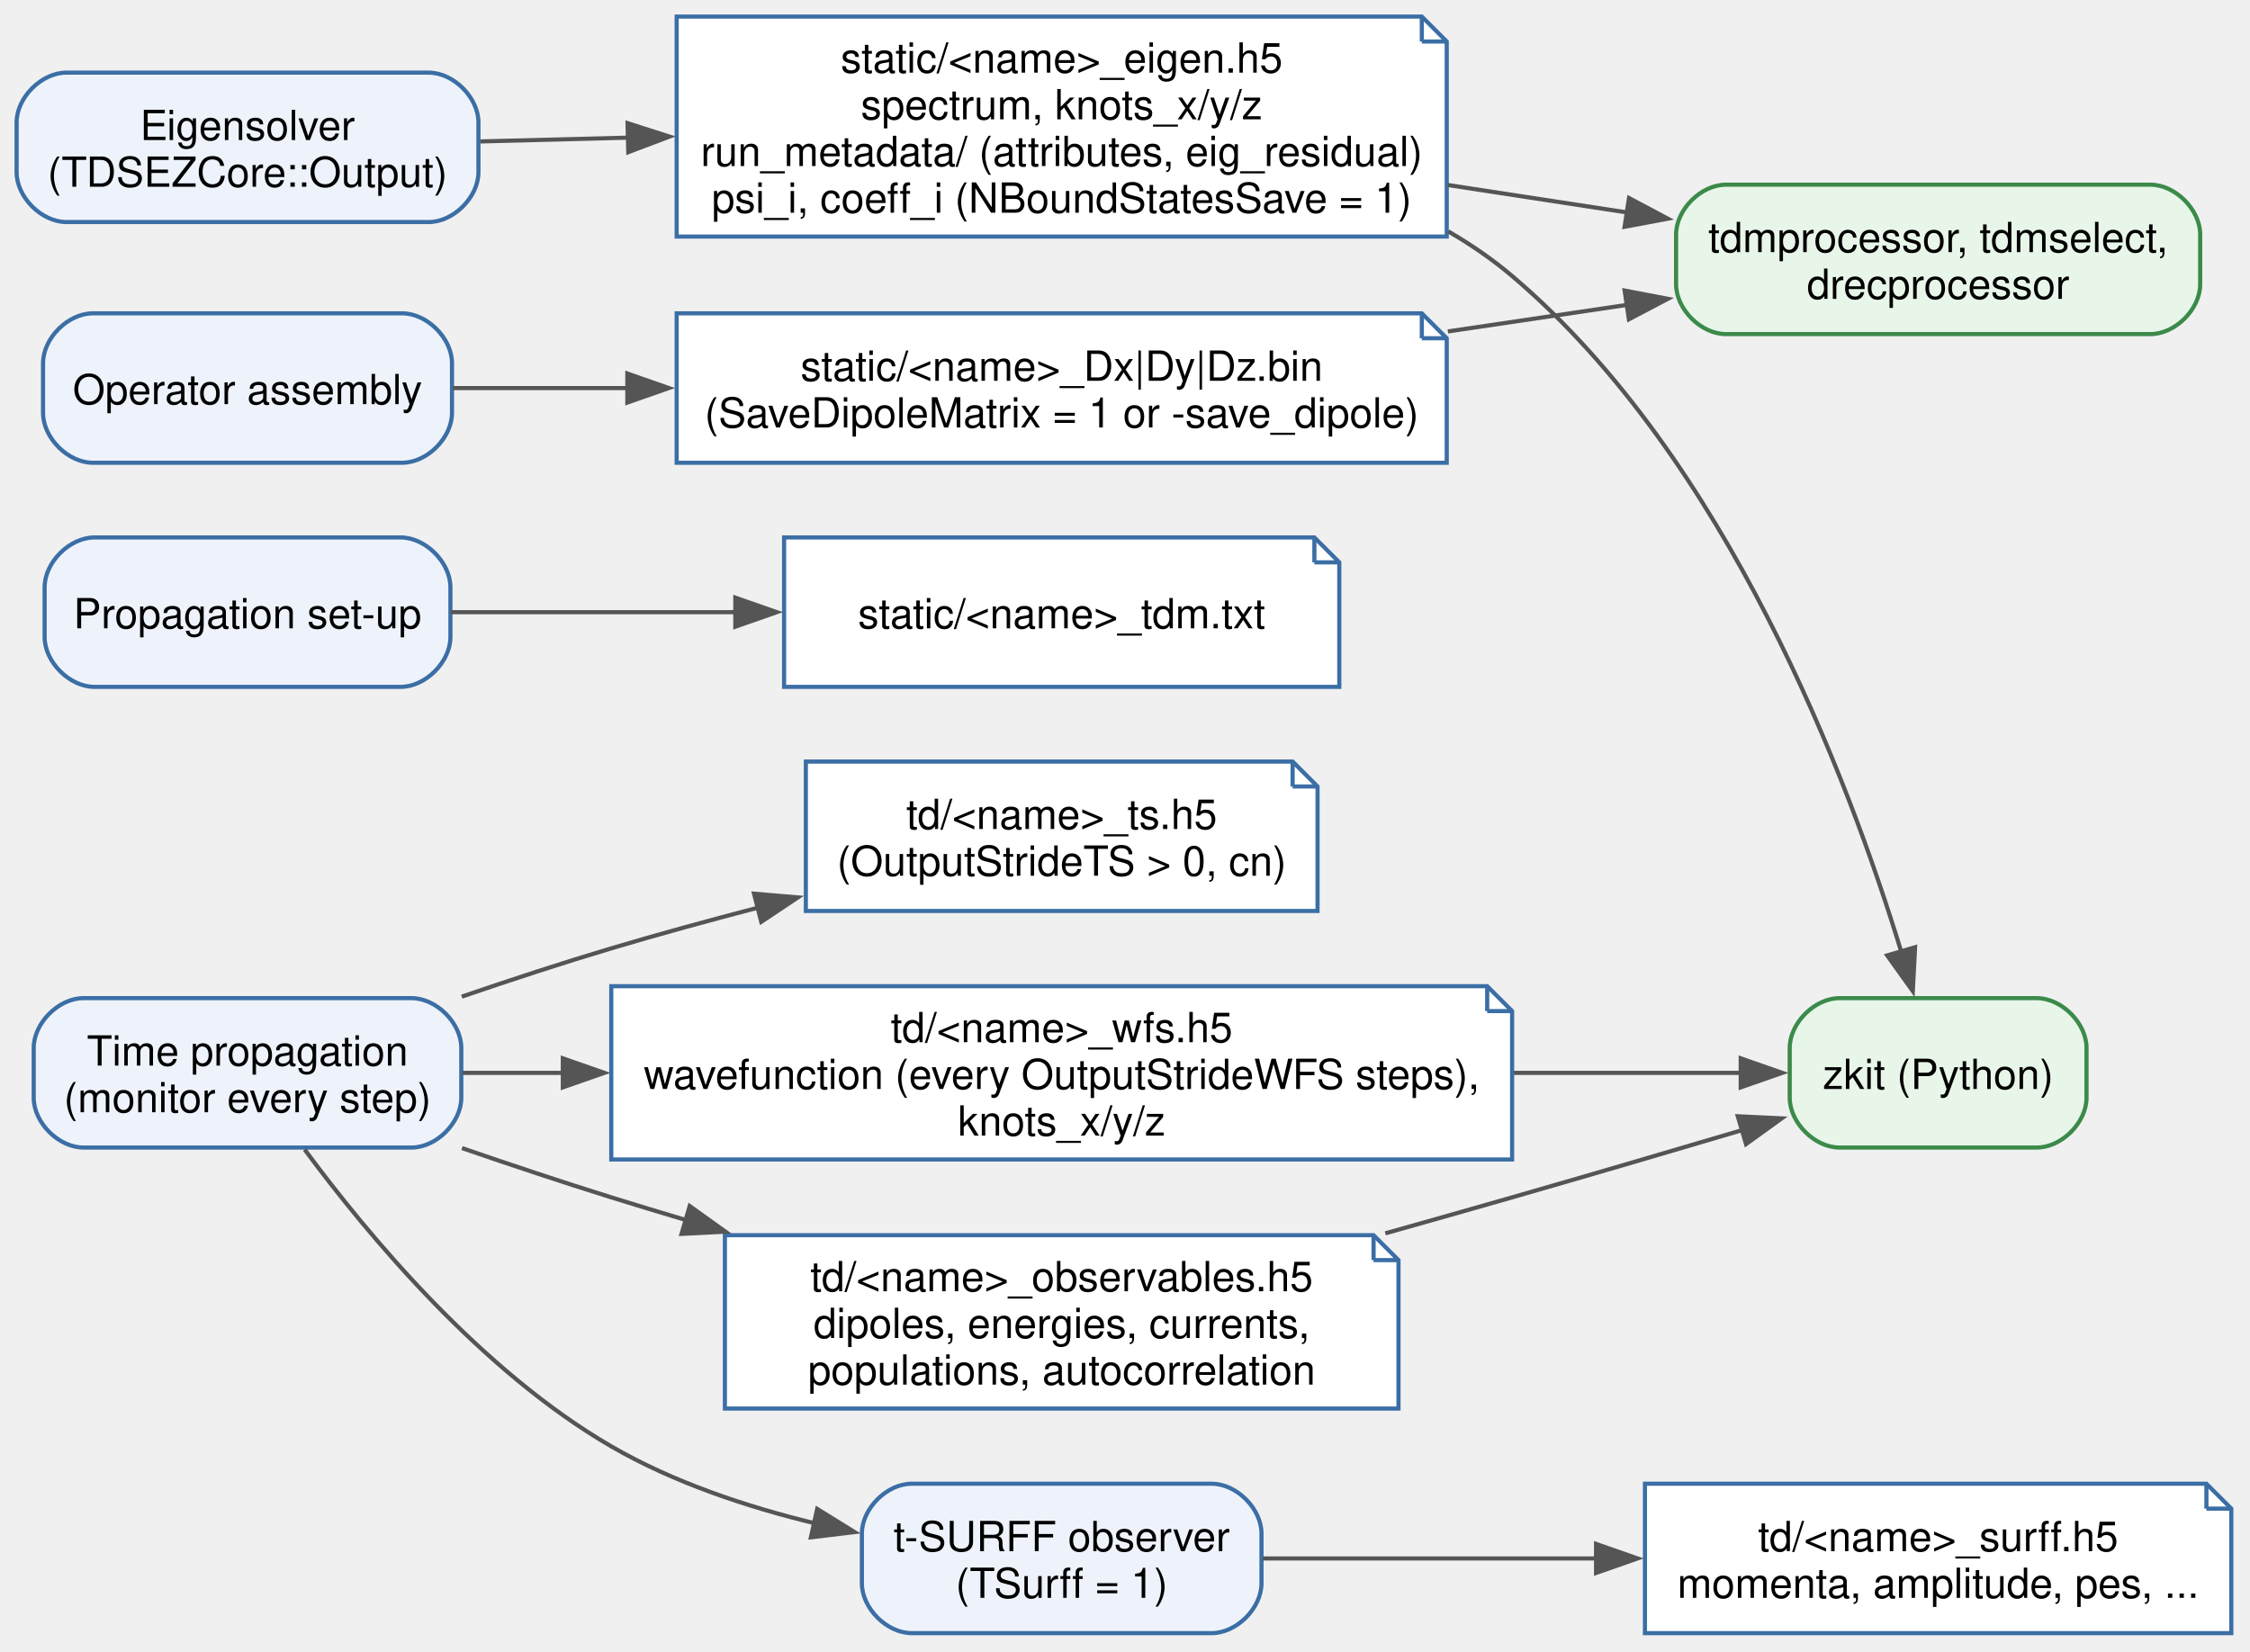
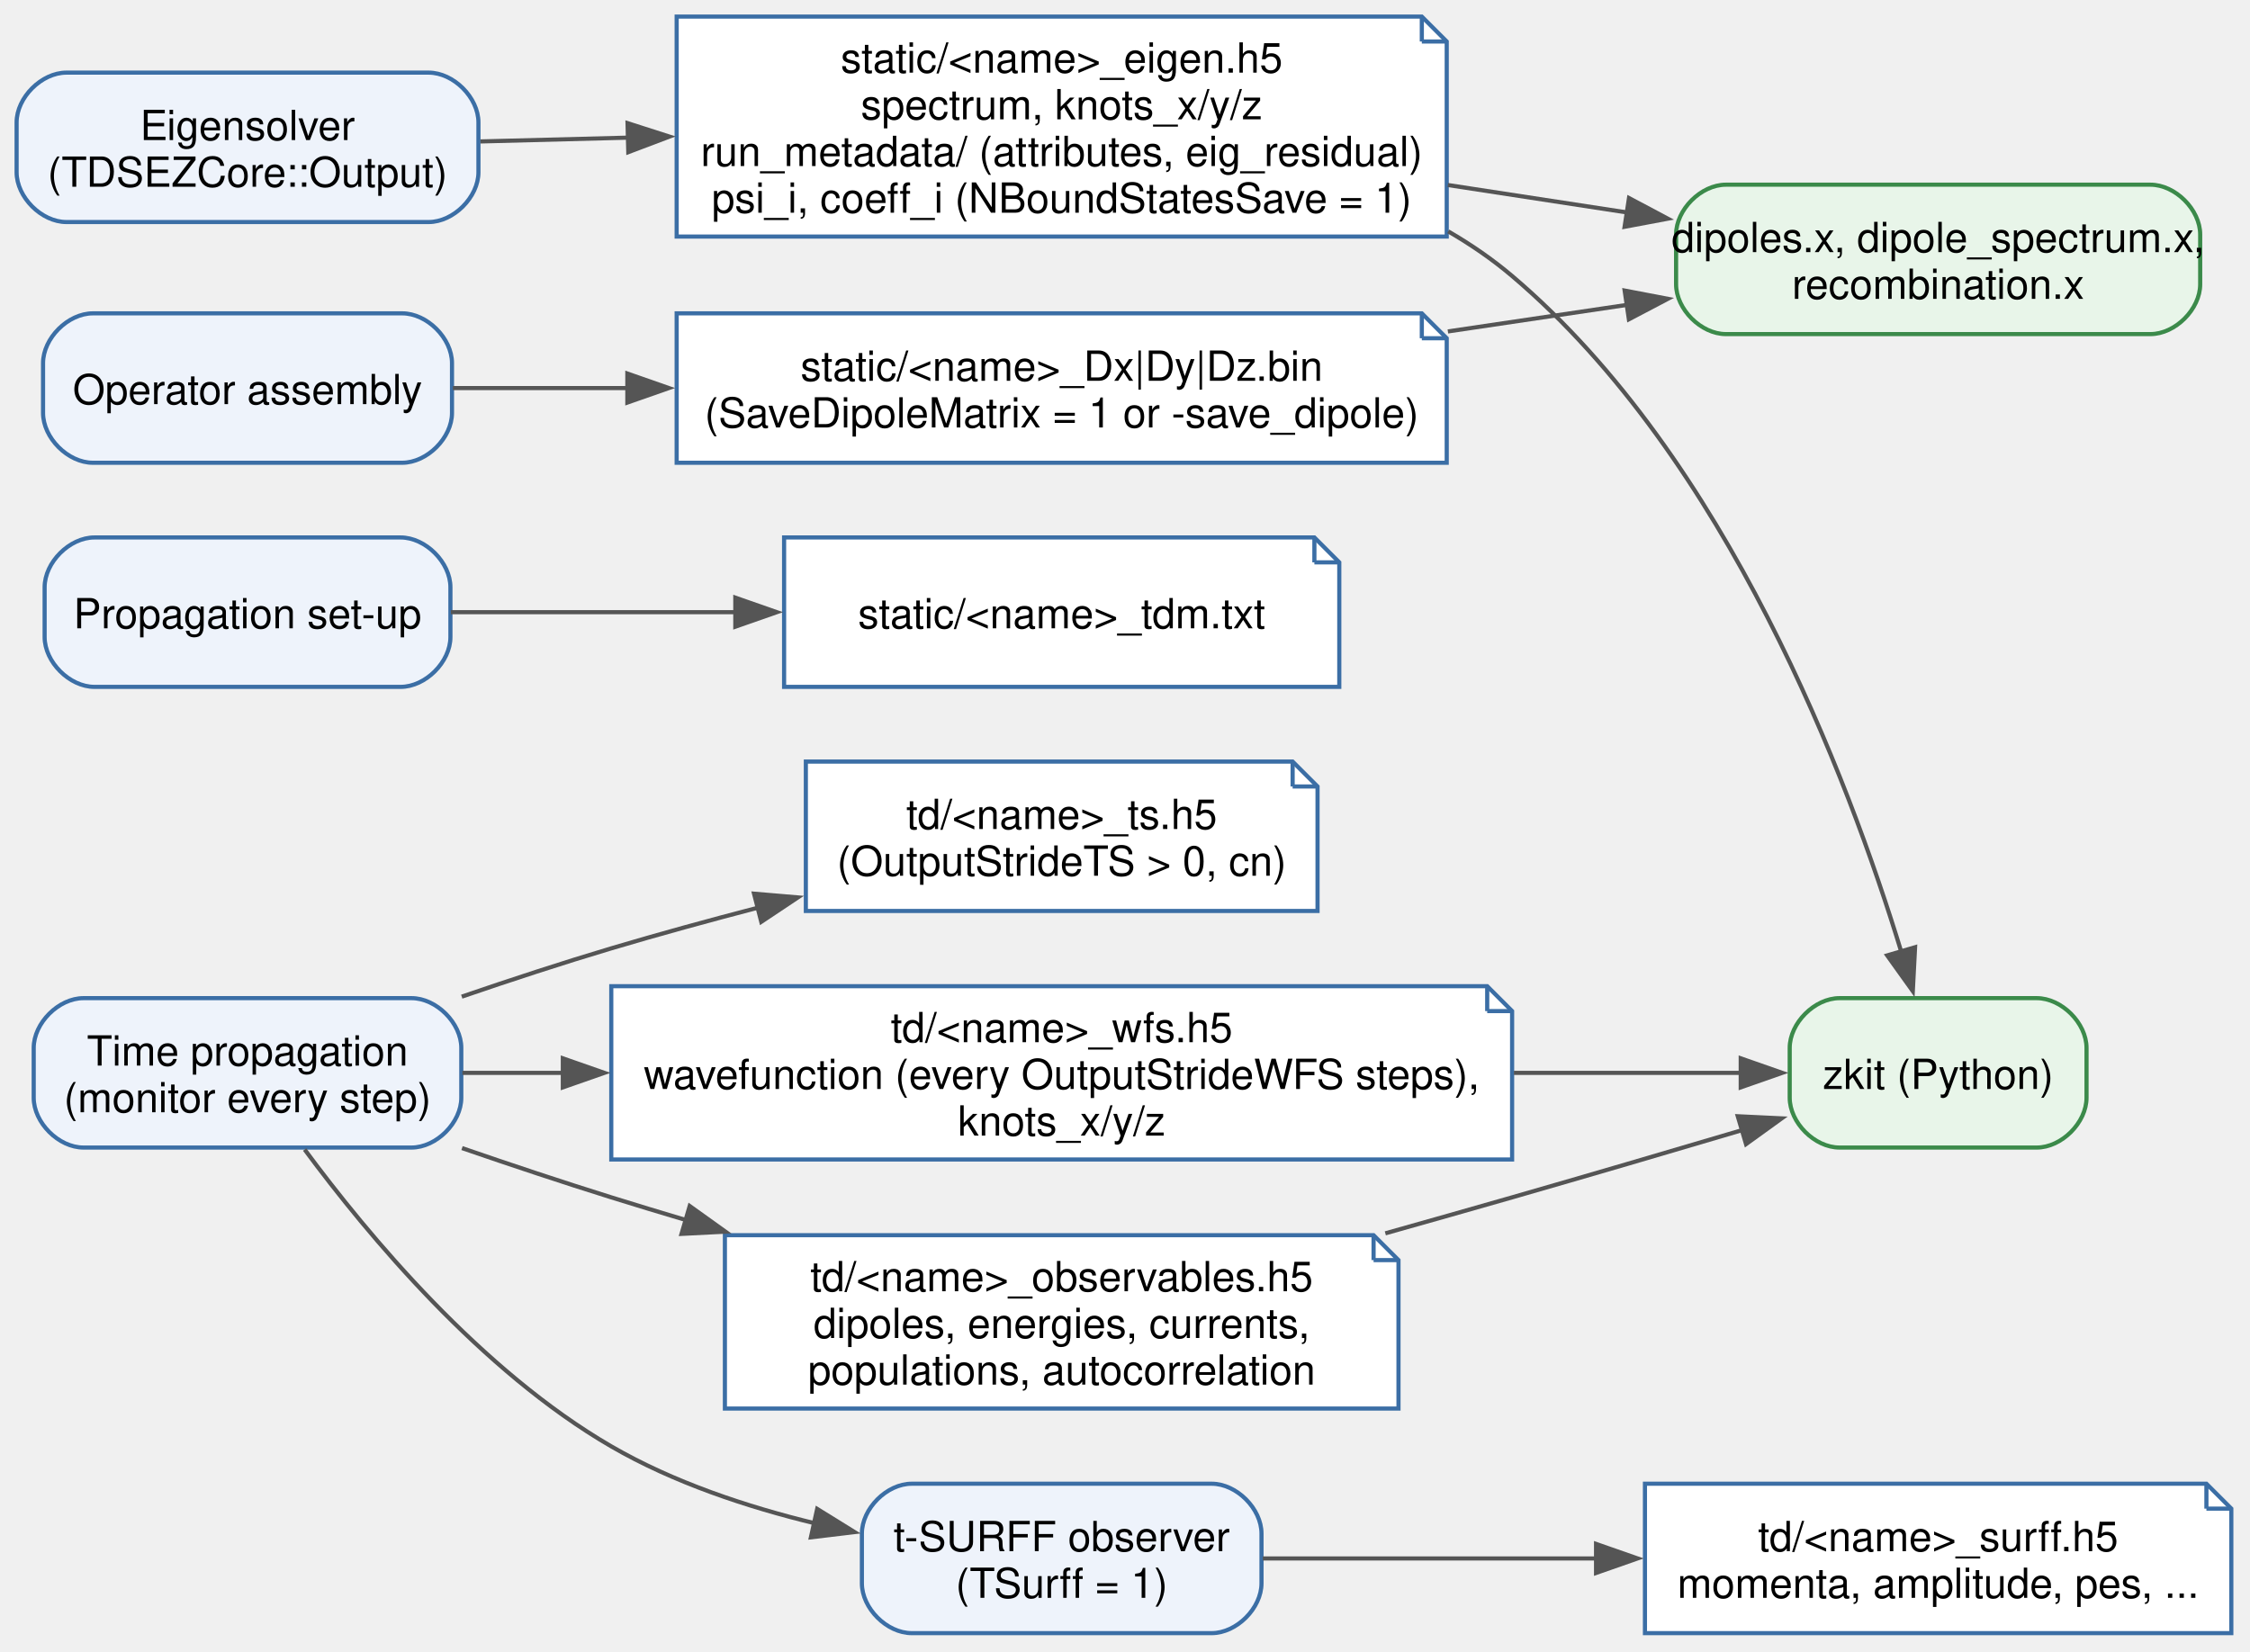
<svg xmlns="http://www.w3.org/2000/svg" width="542pt" height="398pt" viewBox="0.00 0.00 542.00 398.00">
  <g id="graph0" class="graph" transform="scale(1 1) rotate(0) translate(4 393.5)">
    <g id="node1" class="node">
      <path fill="#eef3fb" stroke="#3b6ea5" d="M99.25,-376C99.25,-376 12,-376 12,-376 6,-376 0,-370 0,-364 0,-364 0,-352 0,-352 0,-346 6,-340 12,-340 12,-340 99.25,-340 99.25,-340 105.25,-340 111.25,-346 111.25,-352 111.25,-352 111.25,-364 111.25,-364 111.25,-370 105.25,-376 99.25,-376" />
      <text xml:space="preserve" text-anchor="middle" x="55.62" y="-359.75" font-family="Helvetica,sans-Serif" font-size="10.00">Eigensolver</text>
      <text xml:space="preserve" text-anchor="middle" x="55.62" y="-348.5" font-family="Helvetica,sans-Serif" font-size="10.00">(TDSEZCore::Output)</text>
    </g>
    <g id="node2" class="node">
      <path fill="#eef3fb" stroke="#3b6ea5" d="M92.88,-318C92.88,-318 18.38,-318 18.38,-318 12.37,-318 6.37,-312 6.37,-306 6.37,-306 6.37,-294 6.37,-294 6.37,-288 12.37,-282 18.37,-282 18.37,-282 92.87,-282 92.87,-282 98.88,-282 104.88,-288 104.88,-294 104.88,-294 104.88,-306 104.88,-306 104.88,-312 98.88,-318 92.88,-318" />
      <text xml:space="preserve" text-anchor="middle" x="55.62" y="-296.12" font-family="Helvetica,sans-Serif" font-size="10.00">Operator assembly</text>
    </g>
    <g id="node6" class="node">
      <polygon fill="#ffffff" stroke="#3b6ea5" points="338.5,-389.5 159,-389.5 159,-336.5 344.5,-336.5 344.5,-383.5 338.5,-389.5" />
      <polyline fill="none" stroke="#3b6ea5" points="338.5,-389.5 338.5,-383.5" />
      <polyline fill="none" stroke="#3b6ea5" points="344.5,-383.5 338.5,-383.5" />
      <text xml:space="preserve" text-anchor="middle" x="251.75" y="-376" font-family="Helvetica,sans-Serif" font-size="10.00">static/&lt;name&gt;_eigen.h5</text>
      <text xml:space="preserve" text-anchor="middle" x="251.75" y="-364.75" font-family="Helvetica,sans-Serif" font-size="10.00">spectrum, knots_x/y/z</text>
      <text xml:space="preserve" text-anchor="middle" x="251.75" y="-353.5" font-family="Helvetica,sans-Serif" font-size="10.00">run_metadata/ (attributes, eig_residual)</text>
      <text xml:space="preserve" text-anchor="middle" x="251.75" y="-342.25" font-family="Helvetica,sans-Serif" font-size="10.00">psi_i, coeff_i (NBoundStatesSave = 1)</text>
    </g>
    <g id="edge4" class="edge">
      <path fill="none" stroke="#555555" d="M111.73,-359.42C122.98,-359.71 135.15,-360.02 147.46,-360.34" />
      <polygon fill="#555555" stroke="#555555" points="147.17,-363.83 157.26,-360.59 147.35,-356.84 147.17,-363.83" />
    </g>
    <g id="node3" class="node">
      <path fill="#eef3fb" stroke="#3b6ea5" d="M92.5,-264C92.5,-264 18.75,-264 18.75,-264 12.75,-264 6.75,-258 6.75,-252 6.75,-252 6.75,-240 6.75,-240 6.75,-234 12.75,-228 18.75,-228 18.75,-228 92.5,-228 92.5,-228 98.5,-228 104.5,-234 104.5,-240 104.5,-240 104.5,-252 104.5,-252 104.5,-258 98.5,-264 92.5,-264" />
      <text xml:space="preserve" text-anchor="middle" x="55.62" y="-242.12" font-family="Helvetica,sans-Serif" font-size="10.00">Propagation set-up</text>
    </g>
    <g id="node7" class="node">
      <polygon fill="#ffffff" stroke="#3b6ea5" points="338.5,-318 159,-318 159,-282 344.5,-282 344.5,-312 338.5,-318" />
      <polyline fill="none" stroke="#3b6ea5" points="338.5,-318 338.5,-312" />
      <polyline fill="none" stroke="#3b6ea5" points="344.5,-312 338.5,-312" />
      <text xml:space="preserve" text-anchor="middle" x="251.75" y="-301.75" font-family="Helvetica,sans-Serif" font-size="10.00">static/&lt;name&gt;_Dx|Dy|Dz.bin</text>
      <text xml:space="preserve" text-anchor="middle" x="251.75" y="-290.5" font-family="Helvetica,sans-Serif" font-size="10.00">(SaveDipoleMatrix = 1 or -save_dipole)</text>
    </g>
    <g id="edge5" class="edge">
      <path fill="none" stroke="#555555" d="M105.11,-300C118.09,-300 132.62,-300 147.36,-300" />
      <polygon fill="#555555" stroke="#555555" points="147.12,-303.5 157.12,-300 147.12,-296.5 147.12,-303.5" />
    </g>
    <g id="node4" class="node">
      <path fill="#eef3fb" stroke="#3b6ea5" d="M95.12,-153C95.12,-153 16.12,-153 16.12,-153 10.12,-153 4.12,-147 4.12,-141 4.12,-141 4.12,-129 4.12,-129 4.12,-123 10.12,-117 16.12,-117 16.12,-117 95.12,-117 95.12,-117 101.12,-117 107.12,-123 107.12,-129 107.12,-129 107.12,-141 107.12,-141 107.12,-147 101.12,-153 95.12,-153" />
      <text xml:space="preserve" text-anchor="middle" x="55.62" y="-136.75" font-family="Helvetica,sans-Serif" font-size="10.00">Time propagation</text>
      <text xml:space="preserve" text-anchor="middle" x="55.62" y="-125.5" font-family="Helvetica,sans-Serif" font-size="10.00">(monitor every step)</text>
    </g>
    <g id="node8" class="node">
      <polygon fill="#ffffff" stroke="#3b6ea5" points="312.62,-264 184.88,-264 184.88,-228 318.62,-228 318.62,-258 312.62,-264" />
      <polyline fill="none" stroke="#3b6ea5" points="312.62,-264 312.62,-258" />
      <polyline fill="none" stroke="#3b6ea5" points="318.62,-258 312.62,-258" />
      <text xml:space="preserve" text-anchor="middle" x="251.75" y="-242.12" font-family="Helvetica,sans-Serif" font-size="10.00">static/&lt;name&gt;_tdm.txt</text>
    </g>
    <g id="edge6" class="edge">
      <path fill="none" stroke="#555555" d="M104.61,-246C125.36,-246 150.16,-246 173.39,-246" />
      <polygon fill="#555555" stroke="#555555" points="173.13,-249.5 183.13,-246 173.13,-242.5 173.13,-249.5" />
    </g>
    <g id="node5" class="node">
      <path fill="#eef3fb" stroke="#3b6ea5" d="M287.88,-36C287.88,-36 215.62,-36 215.62,-36 209.62,-36 203.62,-30 203.62,-24 203.62,-24 203.62,-12 203.62,-12 203.62,-6 209.62,0 215.62,0 215.62,0 287.88,0 287.88,0 293.88,0 299.88,-6 299.88,-12 299.88,-12 299.88,-24 299.88,-24 299.88,-30 293.88,-36 287.88,-36" />
      <text xml:space="preserve" text-anchor="middle" x="251.75" y="-19.75" font-family="Helvetica,sans-Serif" font-size="10.00">t-SURFF observer</text>
      <text xml:space="preserve" text-anchor="middle" x="251.75" y="-8.5" font-family="Helvetica,sans-Serif" font-size="10.00">(TSurff = 1)</text>
    </g>
    <g id="edge10" class="edge">
      <path fill="none" stroke="#555555" d="M69.39,-116.52C84.6,-95.93 111.92,-63.16 143.25,-45 158.2,-36.33 175.9,-30.42 192.57,-26.4" />
      <polygon fill="#555555" stroke="#555555" points="192.85,-29.93 201.86,-24.35 191.34,-23.09 192.85,-29.93" />
    </g>
    <g id="node9" class="node">
      <polygon fill="#ffffff" stroke="#3b6ea5" points="326.88,-95.88 170.62,-95.88 170.62,-54.12 332.88,-54.12 332.88,-89.88 326.88,-95.88" />
      <polyline fill="none" stroke="#3b6ea5" points="326.88,-95.88 326.88,-89.88" />
      <polyline fill="none" stroke="#3b6ea5" points="332.88,-89.88 326.88,-89.88" />
      <text xml:space="preserve" text-anchor="middle" x="251.75" y="-82.38" font-family="Helvetica,sans-Serif" font-size="10.00">td/&lt;name&gt;_observables.h5</text>
      <text xml:space="preserve" text-anchor="middle" x="251.75" y="-71.12" font-family="Helvetica,sans-Serif" font-size="10.00">dipoles, energies, currents,</text>
      <text xml:space="preserve" text-anchor="middle" x="251.75" y="-59.88" font-family="Helvetica,sans-Serif" font-size="10.00">populations, autocorrelation</text>
    </g>
    <g id="edge7" class="edge">
      <path fill="none" stroke="#555555" d="M107.3,-116.87C119.05,-112.82 131.55,-108.65 143.25,-105 149.09,-103.18 155.12,-101.35 161.21,-99.54" />
      <polygon fill="#555555" stroke="#555555" points="162.14,-102.91 170.75,-96.74 160.17,-96.2 162.14,-102.91" />
    </g>
    <g id="node10" class="node">
      <polygon fill="#ffffff" stroke="#3b6ea5" points="354.25,-155.88 143.25,-155.88 143.25,-114.12 360.25,-114.12 360.25,-149.88 354.25,-155.88" />
      <polyline fill="none" stroke="#3b6ea5" points="354.25,-155.88 354.25,-149.88" />
      <polyline fill="none" stroke="#3b6ea5" points="360.25,-149.88 354.25,-149.88" />
      <text xml:space="preserve" text-anchor="middle" x="251.75" y="-142.38" font-family="Helvetica,sans-Serif" font-size="10.00">td/&lt;name&gt;_wfs.h5</text>
      <text xml:space="preserve" text-anchor="middle" x="251.75" y="-131.12" font-family="Helvetica,sans-Serif" font-size="10.00">wavefunction (every OutputStrideWFS steps),</text>
      <text xml:space="preserve" text-anchor="middle" x="251.75" y="-119.88" font-family="Helvetica,sans-Serif" font-size="10.00">knots_x/y/z</text>
    </g>
    <g id="edge8" class="edge">
      <path fill="none" stroke="#555555" d="M107.38,-135C115.11,-135 123.35,-135 131.83,-135" />
      <polygon fill="#555555" stroke="#555555" points="131.58,-138.5 141.58,-135 131.58,-131.5 131.58,-138.5" />
    </g>
    <g id="node11" class="node">
      <polygon fill="#ffffff" stroke="#3b6ea5" points="307.38,-210 190.12,-210 190.12,-174 313.38,-174 313.38,-204 307.38,-210" />
      <polyline fill="none" stroke="#3b6ea5" points="307.38,-210 307.38,-204" />
      <polyline fill="none" stroke="#3b6ea5" points="313.38,-204 307.38,-204" />
      <text xml:space="preserve" text-anchor="middle" x="251.75" y="-193.75" font-family="Helvetica,sans-Serif" font-size="10.00">td/&lt;name&gt;_ts.h5</text>
      <text xml:space="preserve" text-anchor="middle" x="251.75" y="-182.5" font-family="Helvetica,sans-Serif" font-size="10.00">(OutputStrideTS &gt; 0, cn)</text>
    </g>
    <g id="edge9" class="edge">
      <path fill="none" stroke="#555555" d="M107.23,-153.36C118.99,-157.39 131.51,-161.5 143.25,-165 154.69,-168.41 166.89,-171.75 178.82,-174.86" />
      <polygon fill="#555555" stroke="#555555" points="177.64,-178.17 188.2,-177.27 179.38,-171.39 177.64,-178.17" />
    </g>
    <g id="node12" class="node">
      <polygon fill="#ffffff" stroke="#3b6ea5" points="527.5,-36 392.25,-36 392.25,0 533.5,0 533.5,-30 527.5,-36" />
      <polyline fill="none" stroke="#3b6ea5" points="527.5,-36 527.5,-30" />
      <polyline fill="none" stroke="#3b6ea5" points="533.5,-30 527.5,-30" />
      <text xml:space="preserve" text-anchor="middle" x="462.88" y="-19.75" font-family="Helvetica,sans-Serif" font-size="10.00">td/&lt;name&gt;_surff.h5</text>
      <text xml:space="preserve" text-anchor="middle" x="462.88" y="-8.5" font-family="Helvetica,sans-Serif" font-size="10.00">momenta, amplitude, pes, ...</text>
    </g>
    <g id="edge11" class="edge">
      <path fill="none" stroke="#555555" d="M300.2,-18C323.93,-18 353.31,-18 380.5,-18" />
      <polygon fill="#555555" stroke="#555555" points="380.47,-21.5 390.47,-18 380.47,-14.5 380.47,-21.5" />
    </g>
    <g id="node13" class="node">
      <path fill="#e8f5e9" stroke="#3b8a4a" d="M514,-349C514,-349 411.75,-349 411.75,-349 405.75,-349 399.75,-343 399.75,-337 399.75,-337 399.75,-325 399.75,-325 399.75,-319 405.75,-313 411.75,-313 411.75,-313 514,-313 514,-313 520,-313 526,-319 526,-325 526,-325 526,-337 526,-337 526,-343 520,-349 514,-349" />
-       <text xml:space="preserve" text-anchor="middle" x="462.88" y="-332.75" font-family="Helvetica,sans-Serif" font-size="10.00">tdmprocessor, tdmselect,</text>
-       <text xml:space="preserve" text-anchor="middle" x="462.88" y="-321.5" font-family="Helvetica,sans-Serif" font-size="10.00">drecprocessor</text>
+       <text xml:space="preserve" text-anchor="middle" x="462.88" y="-332.75" font-family="Helvetica,sans-Serif" font-size="10.00">dipoles.x, dipole_spectrum.x,</text>
+       <text xml:space="preserve" text-anchor="middle" x="462.88" y="-321.5" font-family="Helvetica,sans-Serif" font-size="10.00">recombination.x</text>
    </g>
    <g id="edge12" class="edge">
      <path fill="none" stroke="#555555" d="M344.78,-348.92C359.31,-346.69 374.16,-344.42 388.2,-342.27" />
      <polygon fill="#555555" stroke="#555555" points="388.41,-345.78 397.76,-340.81 387.35,-338.86 388.41,-345.78" />
    </g>
    <g id="node14" class="node">
      <path fill="#e8f5e9" stroke="#3b8a4a" d="M486.62,-153C486.62,-153 439.12,-153 439.12,-153 433.12,-153 427.12,-147 427.12,-141 427.12,-141 427.12,-129 427.12,-129 427.12,-123 433.12,-117 439.12,-117 439.12,-117 486.62,-117 486.62,-117 492.62,-117 498.62,-123 498.62,-129 498.62,-129 498.62,-141 498.62,-141 498.62,-147 492.62,-153 486.62,-153" />
      <text xml:space="preserve" text-anchor="middle" x="462.88" y="-131.12" font-family="Helvetica,sans-Serif" font-size="10.00">zkit (Python)</text>
    </g>
    <g id="edge14" class="edge">
      <path fill="none" stroke="#555555" d="M344.86,-337.75C350.33,-334.58 355.52,-331.01 360.25,-327 412.04,-283.06 441.25,-205.94 454.03,-164.06" />
      <polygon fill="#555555" stroke="#555555" points="457.32,-165.27 456.77,-154.69 450.6,-163.3 457.32,-165.27" />
    </g>
    <g id="edge13" class="edge">
      <path fill="none" stroke="#555555" d="M344.78,-313.64C359.31,-315.8 374.16,-318 388.2,-320.08" />
      <polygon fill="#555555" stroke="#555555" points="387.36,-323.49 397.76,-321.5 388.38,-316.57 387.36,-323.49" />
    </g>
    <g id="edge15" class="edge">
      <path fill="none" stroke="#555555" d="M329.71,-96.33C339.99,-99.22 350.38,-102.17 360.25,-105 378.38,-110.21 398.29,-116.05 415.65,-121.2" />
      <polygon fill="#555555" stroke="#555555" points="414.61,-124.54 425.19,-124.03 416.6,-117.83 414.61,-124.54" />
    </g>
    <g id="edge16" class="edge">
      <path fill="none" stroke="#555555" d="M360.68,-135C379.97,-135 399.1,-135 415.46,-135" />
      <polygon fill="#555555" stroke="#555555" points="415.32,-138.5 425.32,-135 415.32,-131.5 415.32,-138.5" />
    </g>
  </g>
</svg>
